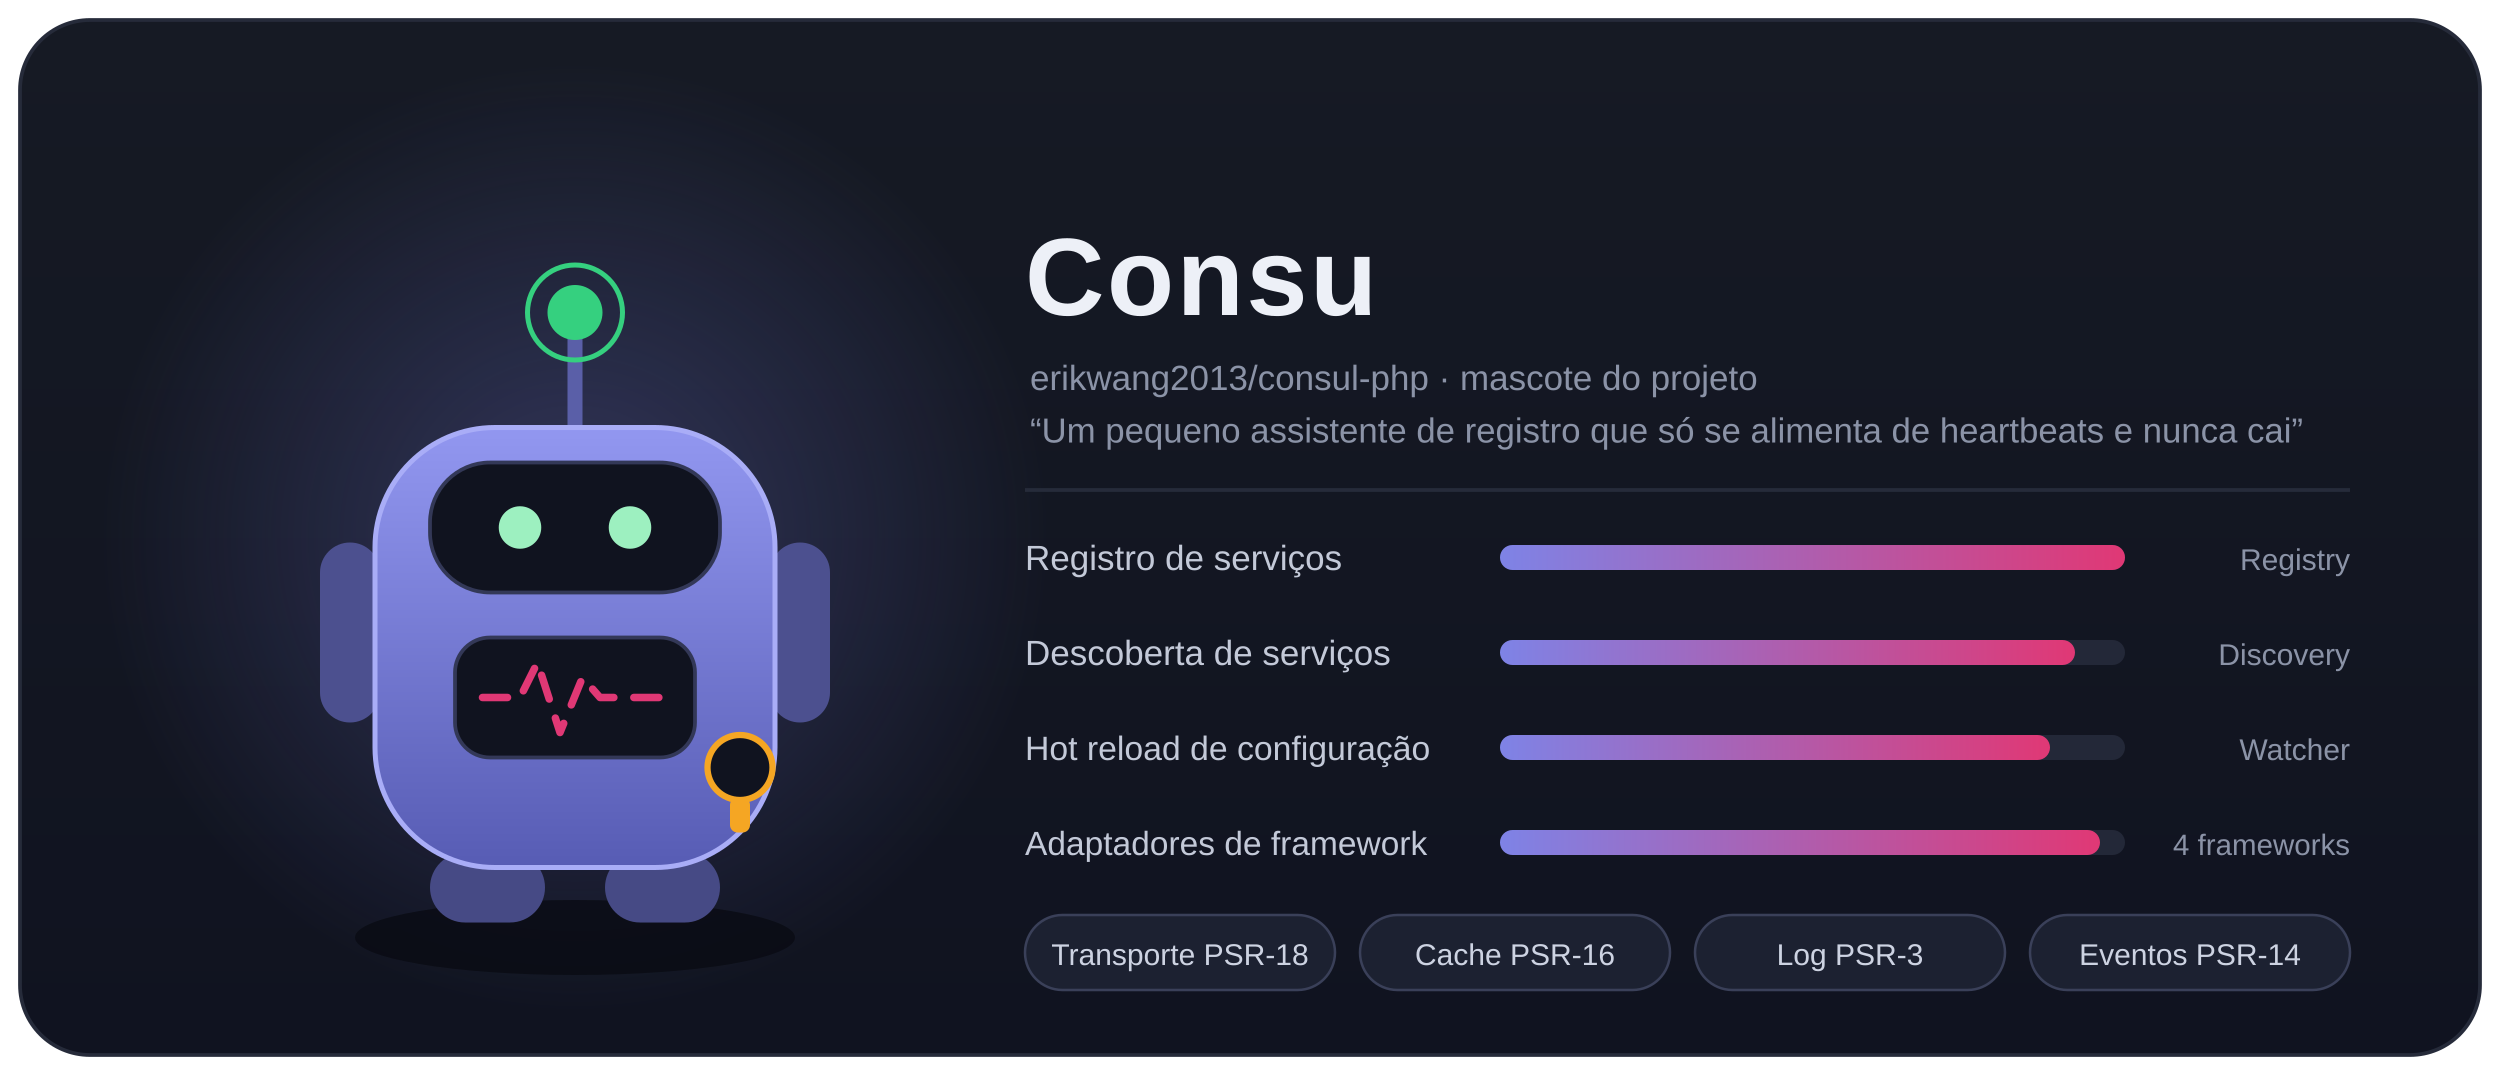
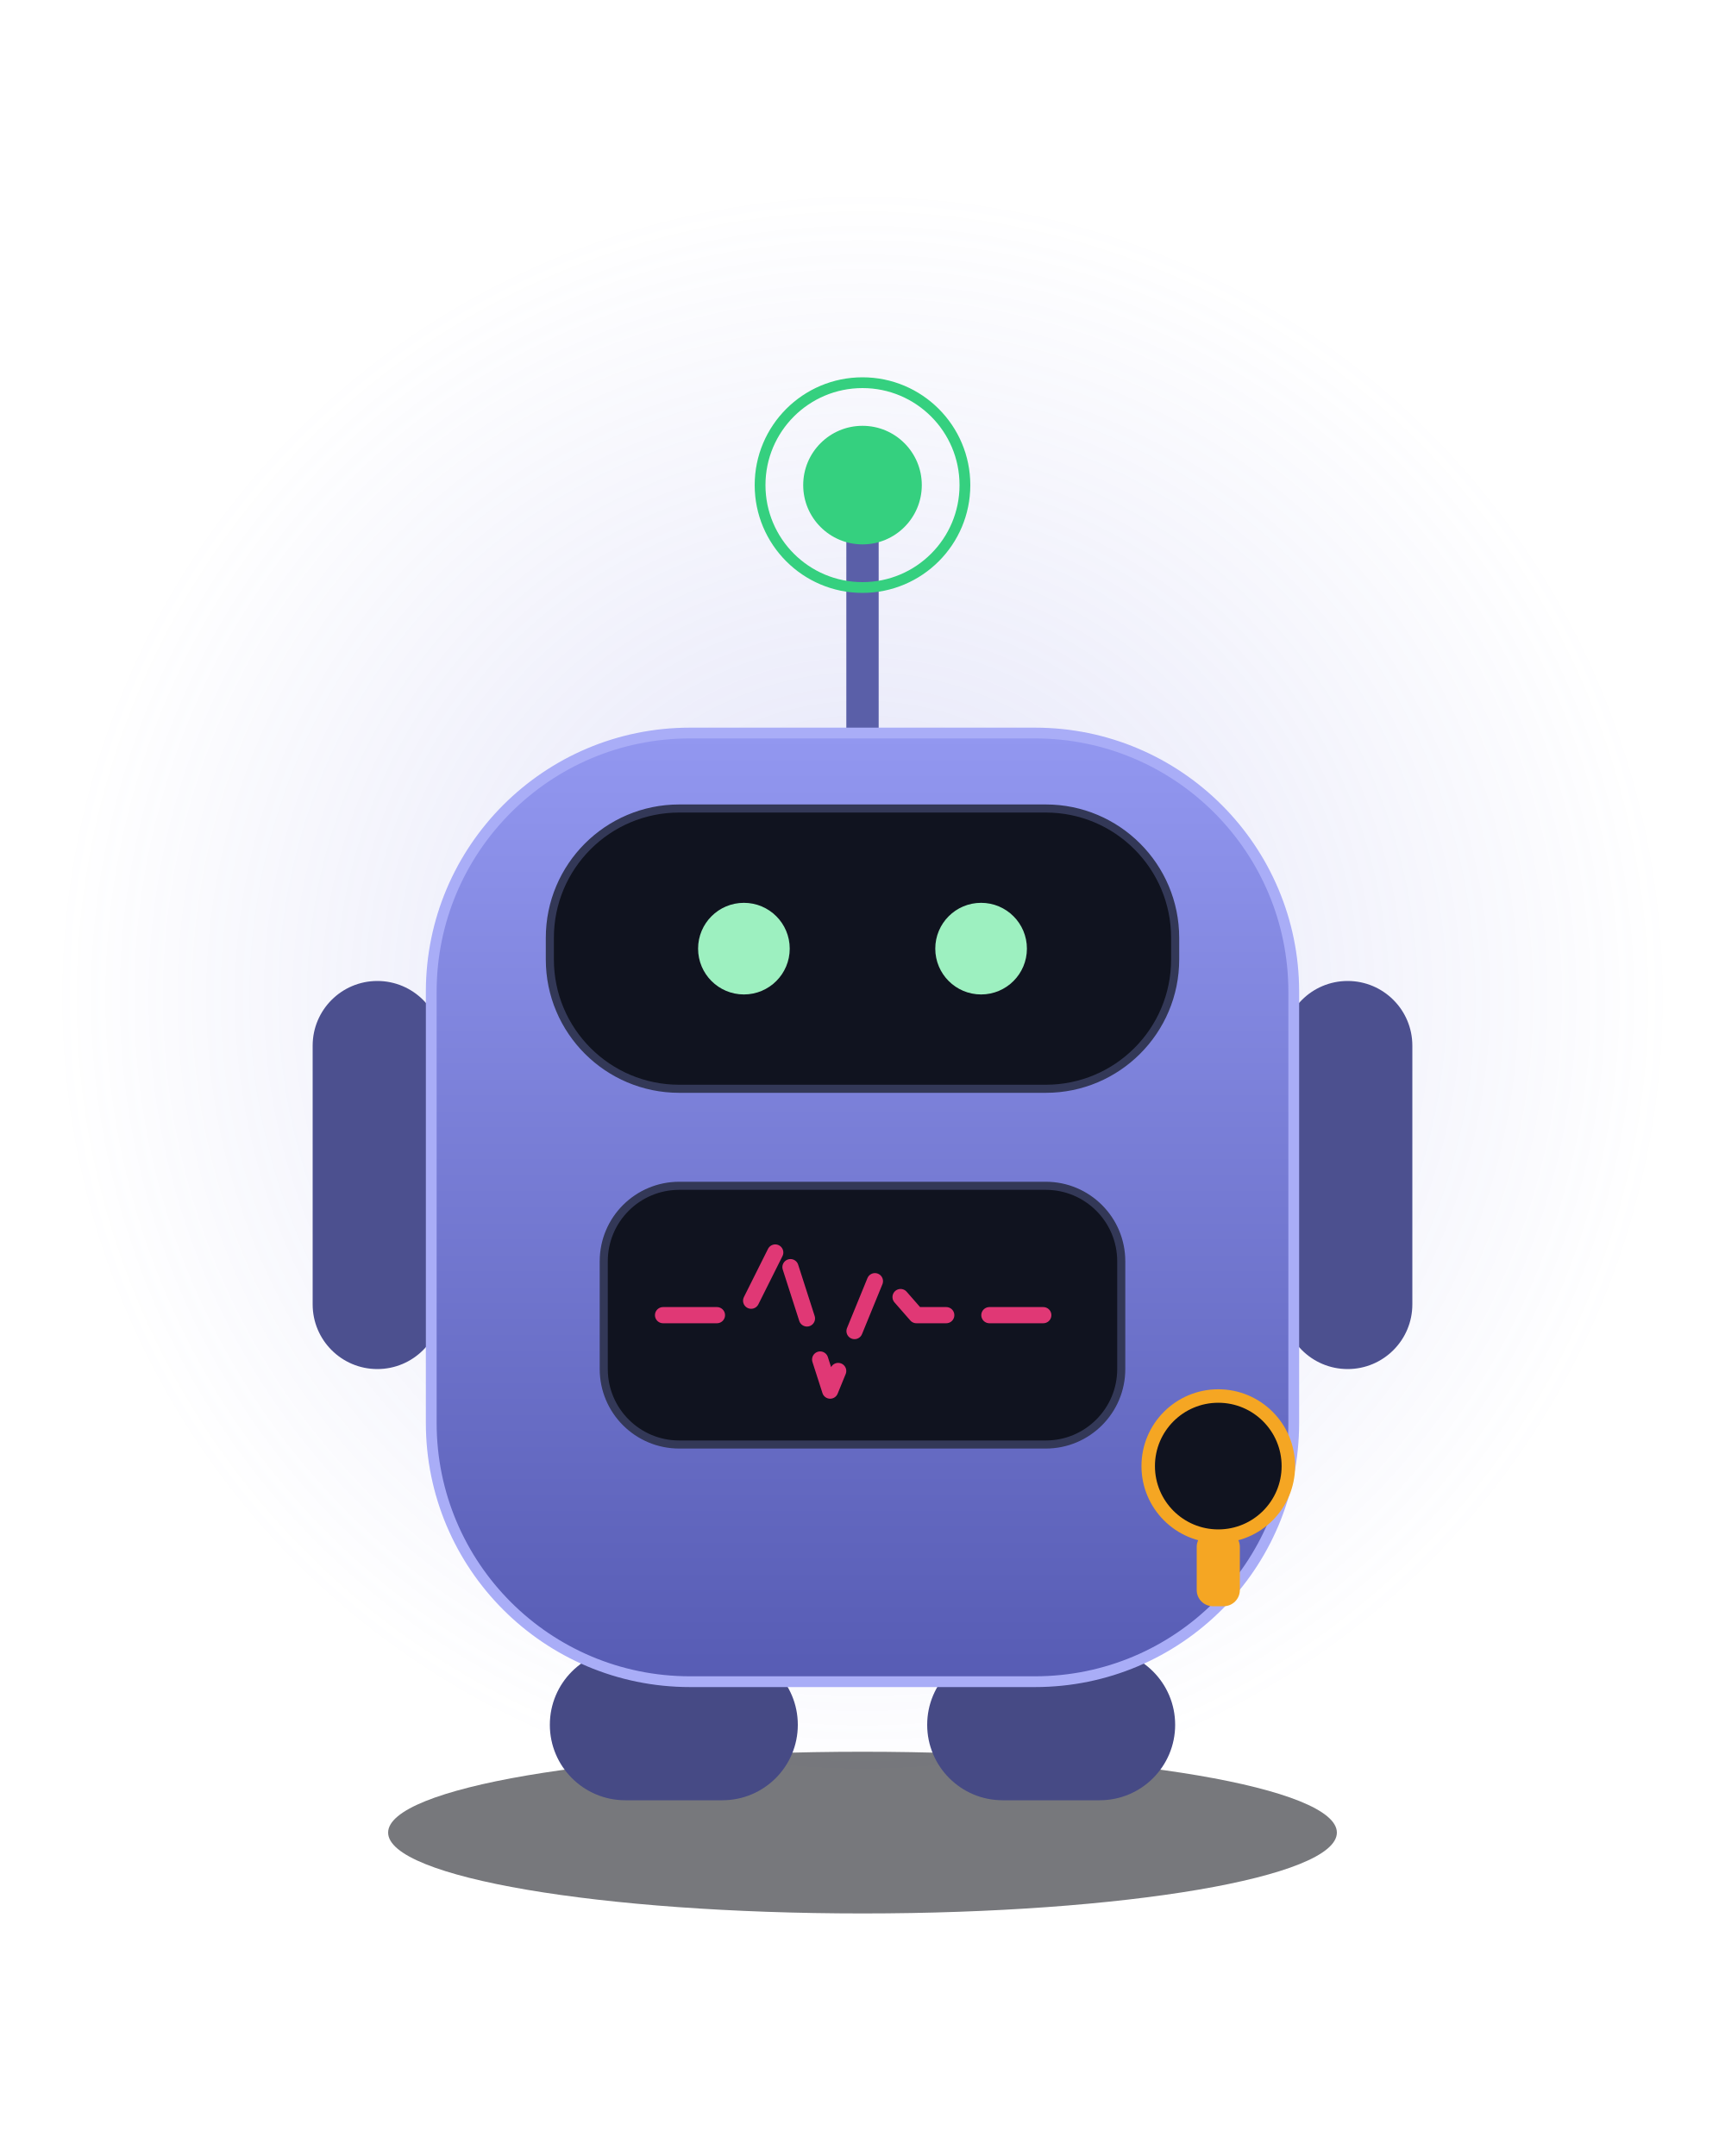
- <svg xmlns="http://www.w3.org/2000/svg" width="1000" height="430" viewBox="0 0 1000 430" role="img" aria-label="Consu, o mascote do projeto consul-php">
-   <style>
-     .t { font-family: -apple-system, BlinkMacSystemFont, "Segoe UI", "Helvetica Neue", Arial, "DejaVu Sans", "Noto Sans SC", "PingFang SC", "Microsoft YaHei", sans-serif; }
-     .name { font-size: 44px; font-weight: 700; fill: #EDF0F7; letter-spacing: 1px; }
-     .sub { font-size: 14px; fill: #8B93A7; }
-     .label { font-size: 14px; fill: #C3C9D8; }
-     .val { font-size: 12px; fill: #8B93A7; }
-     .chip { font-size: 12px; fill: #CDD3E2; }
-   </style>
+ <svg xmlns="http://www.w3.org/2000/svg" width="320" height="400" viewBox="0 0 320 400" role="img" aria-label="Consu — mascote do projeto consul-php">
  <defs>
-     <linearGradient id="panel" x1="0" y1="0" x2="0" y2="1">
-       <stop offset="0" stop-color="#161A24" />
-       <stop offset="1" stop-color="#101320" />
-     </linearGradient>
    <linearGradient id="body" x1="0" y1="0" x2="0" y2="1">
      <stop offset="0" stop-color="#9297F0" />
      <stop offset="1" stop-color="#575CB4" />
    </linearGradient>
-     <linearGradient id="bar" x1="0" y1="0" x2="1" y2="0">
-       <stop offset="0" stop-color="#7E83E6" />
-       <stop offset="1" stop-color="#E03875" />
-     </linearGradient>
    <radialGradient id="glow" cx="0.5" cy="0.5" r="0.5">
-       <stop offset="0" stop-color="#7A7FE0" stop-opacity="0.30" />
+       <stop offset="0" stop-color="#7A7FE0" stop-opacity="0.22" />
      <stop offset="1" stop-color="#7A7FE0" stop-opacity="0" />
    </radialGradient>
  </defs>
-   <rect x="8" y="8" width="984" height="414" rx="28" fill="url(#panel)" stroke="#262B3A" stroke-width="1.5" />
-   <circle cx="230" cy="215" r="190" fill="url(#glow)" />
-   <g class="t" transform="translate(230,235)">
+   <circle cx="160" cy="185" r="150" fill="url(#glow)" />
+   <g transform="translate(160,200)">
    <g>
      <animateTransform attributeName="transform" type="translate" values="0 0; 0 -8; 0 0" dur="4.4s" repeatCount="indefinite" />
-       <ellipse cx="0" cy="140" rx="88" ry="15" fill="#080A11" opacity="0.75" />
+       <ellipse cx="0" cy="140" rx="88" ry="15" fill="#080A11" opacity="0.55" />
      <line x1="0" y1="-62" x2="0" y2="-100" stroke="#5A5FA8" stroke-width="6" stroke-linecap="round" />
      <circle cx="0" cy="-110" r="19" fill="none" stroke="#35D07F" stroke-width="2">
        <animate attributeName="r" values="11;22;22" dur="2.6s" repeatCount="indefinite" />
        <animate attributeName="opacity" values="0.75;0;0" dur="2.6s" repeatCount="indefinite" />
      </circle>
      <circle cx="0" cy="-110" r="11" fill="#35D07F" />
      <rect x="-102" y="-18" width="24" height="72" rx="12" fill="#4C508F" />
      <rect x="78" y="-18" width="24" height="72" rx="12" fill="#4C508F" />
      <rect x="-58" y="106" width="46" height="28" rx="14" fill="#464A85" />
      <rect x="12" y="106" width="46" height="28" rx="14" fill="#464A85" />
      <rect x="-80" y="-64" width="160" height="176" rx="48" fill="url(#body)" stroke="#A9ADF7" stroke-width="2" />
      <rect x="-58" y="-50" width="116" height="52" rx="24" fill="#10131F" stroke="#333857" stroke-width="1.5" />
      <ellipse cx="-22" cy="-24" rx="8.5" ry="8.5" fill="#9DF0C0">
        <animate attributeName="ry" values="8.5;8.5;1;8.5;8.5" keyTimes="0;0.88;0.92;0.96;1" dur="5s" repeatCount="indefinite" />
      </ellipse>
      <ellipse cx="22" cy="-24" rx="8.5" ry="8.5" fill="#9DF0C0">
        <animate attributeName="ry" values="8.5;8.5;1;8.5;8.5" keyTimes="0;0.88;0.92;0.96;1" dur="5s" repeatCount="indefinite" />
      </ellipse>
      <rect x="-48" y="20" width="96" height="48" rx="14" fill="#10131F" stroke="#333857" stroke-width="1.5" />
      <path d="M-37 44 H-22 L-15 30 L-6 58 L3 36 L10 44 H37" fill="none" stroke="#E03875" stroke-width="3" stroke-linecap="round" stroke-linejoin="round" stroke-dasharray="10 8">
        <animate attributeName="stroke-dashoffset" from="0" to="-36" dur="1.6s" repeatCount="indefinite" />
      </path>
      <circle cx="66" cy="72" r="13" fill="#10131F" stroke="#F5A623" stroke-width="2.5" />
      <rect x="62" y="84" width="8" height="14" rx="3" fill="#F5A623" />
    </g>
  </g>
-   <g class="t">
-     <text class="name" x="410" y="126">Consu</text>
-     <text class="sub" x="412" y="156">erikwang2013/consul-php · mascote do projeto</text>
-     <text class="sub" x="412" y="177" fill="#6E768A" style="font-size:13.9px">“Um pequeno assistente de registro que só se alimenta de heartbeats e nunca cai”</text>
-     <line x1="410" y1="196" x2="940" y2="196" stroke="#262B3A" stroke-width="1.5" />
-     <text class="label" x="410" y="228">Registro de serviços</text>
-     <rect x="600" y="218" width="250" height="10" rx="5" fill="#232838" />
-     <rect x="600" y="218" width="250" height="10" rx="5" fill="url(#bar)" />
-     <text class="val" x="940" y="228" text-anchor="end">Registry</text>
-     <text class="label" x="410" y="266">Descoberta de serviços</text>
-     <rect x="600" y="256" width="250" height="10" rx="5" fill="#232838" />
-     <rect x="600" y="256" width="230" height="10" rx="5" fill="url(#bar)" />
-     <text class="val" x="940" y="266" text-anchor="end">Discovery</text>
-     <text class="label" x="410" y="304" style="font-size:13.5px">Hot reload de configuração</text>
-     <rect x="600" y="294" width="250" height="10" rx="5" fill="#232838" />
-     <rect x="600" y="294" width="220" height="10" rx="5" fill="url(#bar)" />
-     <text class="val" x="940" y="304" text-anchor="end">Watcher</text>
-     <text class="label" x="410" y="342" style="font-size:13.4px">Adaptadores de framework</text>
-     <rect x="600" y="332" width="250" height="10" rx="5" fill="#232838" />
-     <rect x="600" y="332" width="240" height="10" rx="5" fill="url(#bar)" />
-     <text class="val" x="940" y="342" text-anchor="end" style="font-size:11.8px">4 frameworks</text>
-     <rect x="410" y="366" width="124" height="30" rx="15" fill="#1C2131" stroke="#3A4059" />
-     <text class="chip" x="472" y="386" text-anchor="middle">Transporte PSR-18</text>
-     <rect x="544" y="366" width="124" height="30" rx="15" fill="#1C2131" stroke="#3A4059" />
-     <text class="chip" x="606" y="386" text-anchor="middle">Cache PSR-16</text>
-     <rect x="678" y="366" width="124" height="30" rx="15" fill="#1C2131" stroke="#3A4059" />
-     <text class="chip" x="740" y="386" text-anchor="middle">Log PSR-3</text>
-     <rect x="812" y="366" width="128" height="30" rx="15" fill="#1C2131" stroke="#3A4059" />
-     <text class="chip" x="876" y="386" text-anchor="middle">Eventos PSR-14</text>
-   </g>
</svg>
